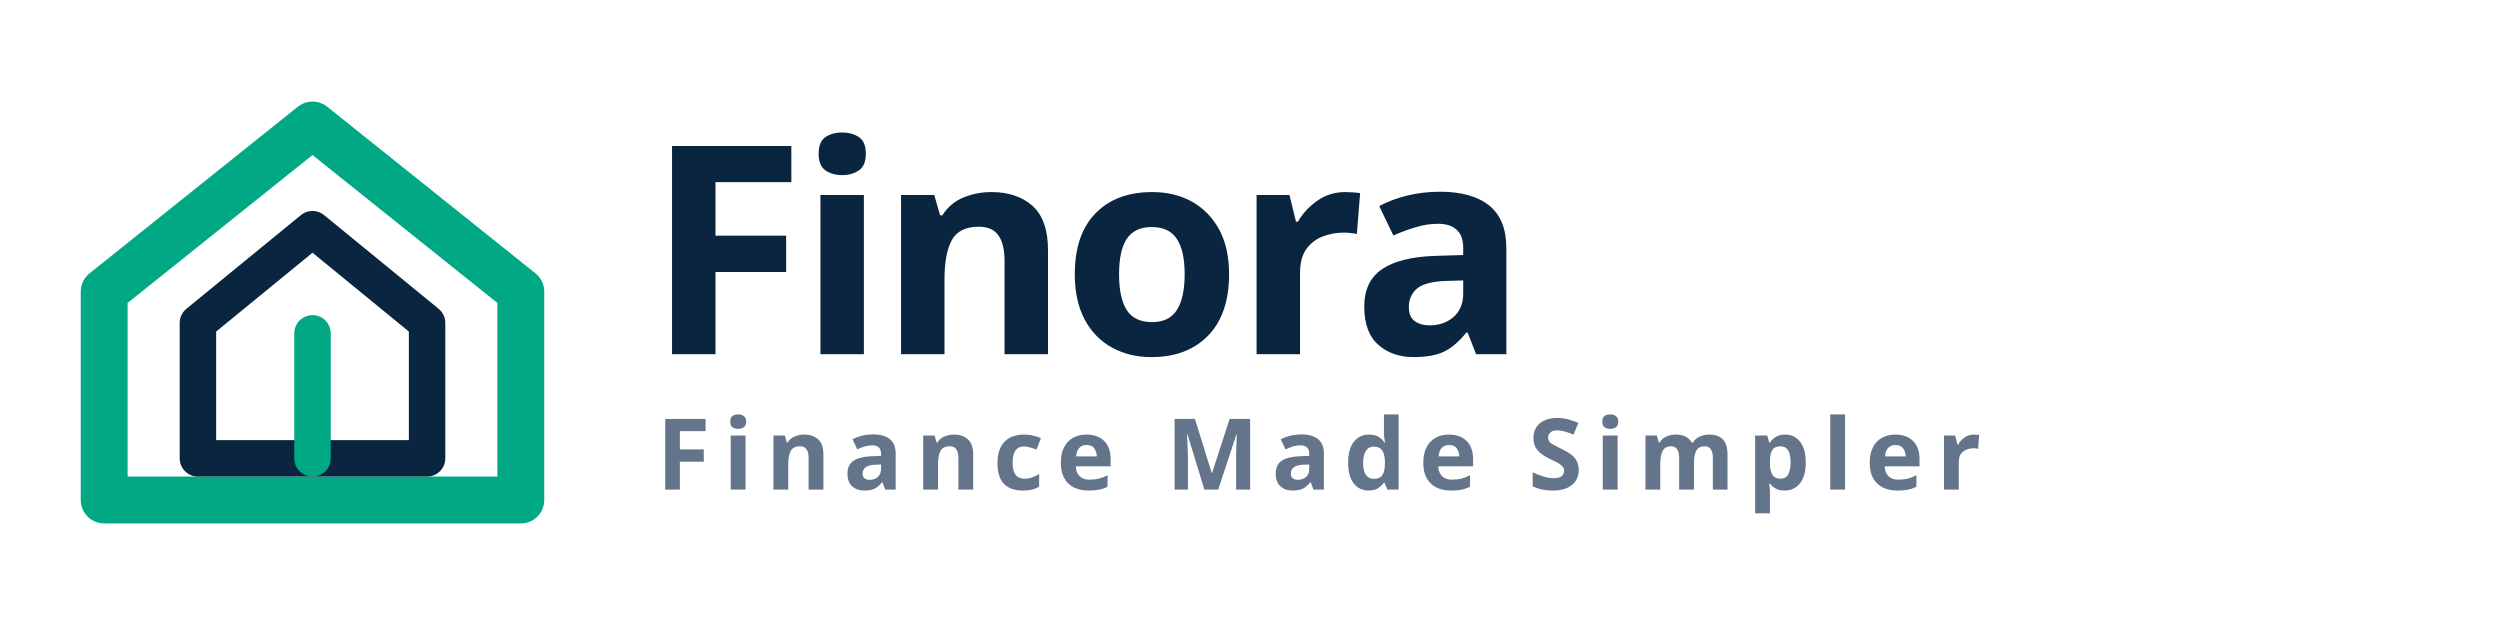
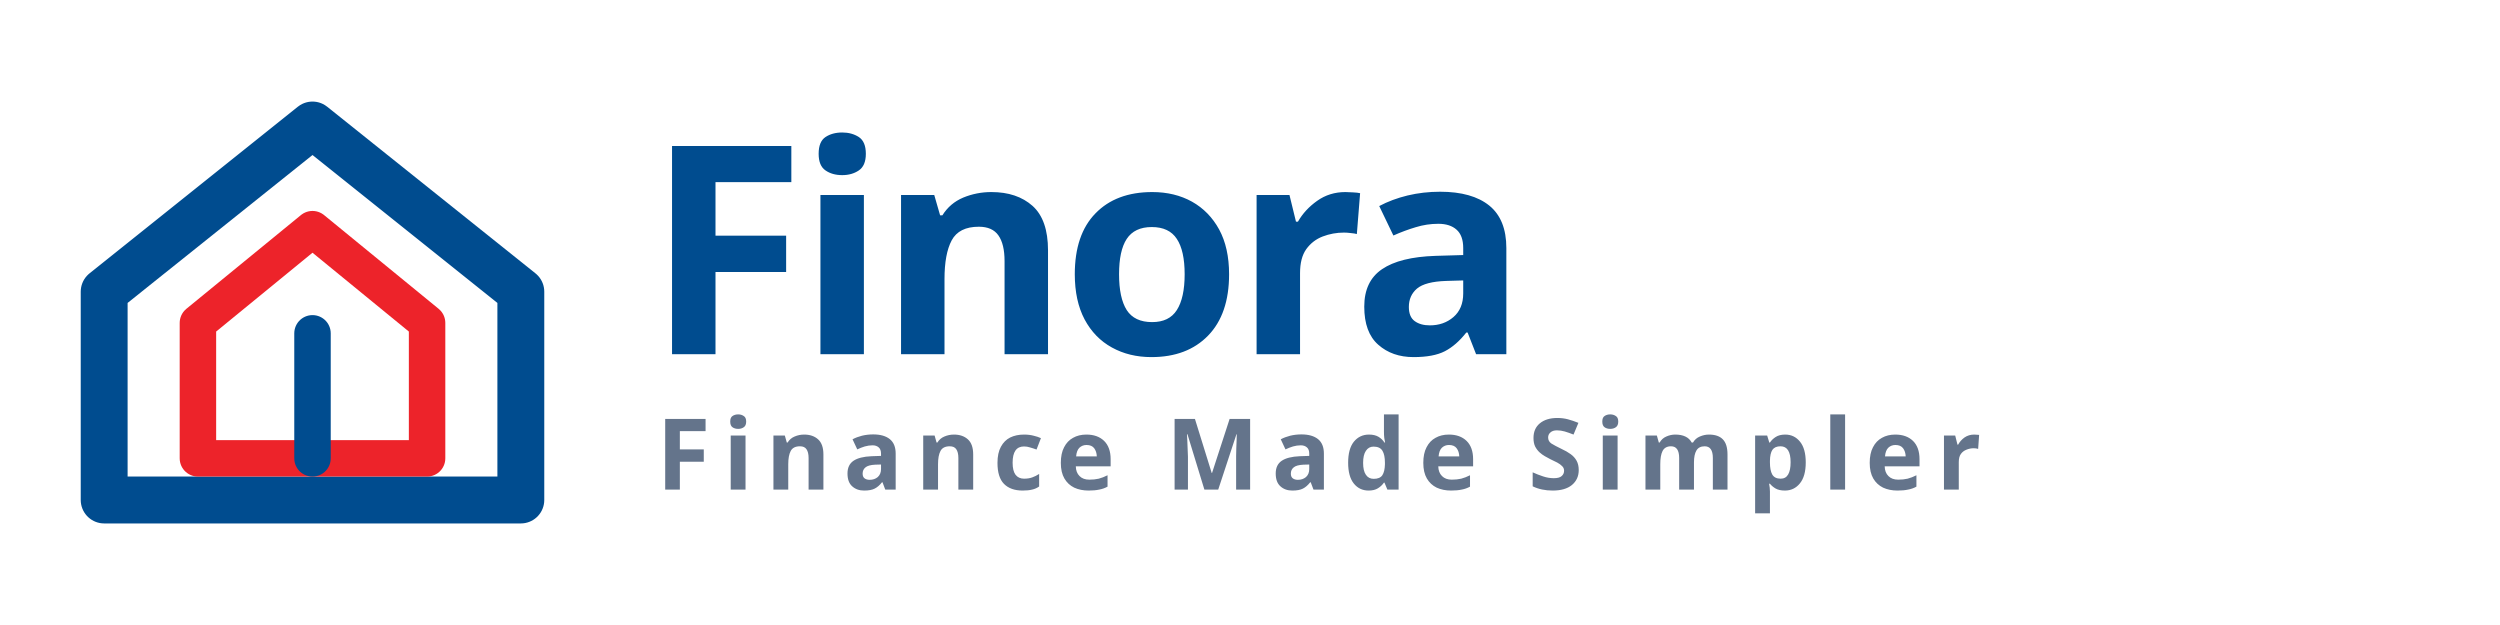
<svg xmlns="http://www.w3.org/2000/svg" viewBox="0 0 240 60" width="100%" height="100%" fill="none">
  <g transform="translate(6, 6)">
-     <path d="M24 6 L44 22 V42 H4 V22 Z" stroke="#00A884" stroke-width="4.5" stroke-linecap="round" stroke-linejoin="round" fill="none" />
-     <path d="M24 16 L35 25 V38 H13 V25 Z" stroke="#0A2540" stroke-width="3.5" stroke-linecap="round" stroke-linejoin="round" fill="none" />
-     <line x1="24" y1="26" x2="24" y2="38" stroke="#00A884" stroke-width="3.5" stroke-linecap="round" />
+     <path d="M24 6 L44 22 V42 H4 V22 Z" stroke="#004C8F" stroke-width="4.5" stroke-linecap="round" stroke-linejoin="round" fill="none" />
+     <path d="M24 16 L35 25 V38 H13 V25 Z" stroke="#ED232A" stroke-width="3.5" stroke-linecap="round" stroke-linejoin="round" fill="none" />
+     <line x1="24" y1="26" x2="24" y2="38" stroke="#004C8F" stroke-width="3.5" stroke-linecap="round" />
  </g>
-   <text x="62" y="34" font-family="'Plus Jakarta Sans', system-ui, sans-serif" font-weight="800" font-size="28" fill="#0A2540" letter-spacing="-0.8">
+   <text x="62" y="34" font-family="'Plus Jakarta Sans', system-ui, sans-serif" font-weight="800" font-size="28" fill="#004C8F" letter-spacing="-0.8">
    Finora
  </text>
  <text x="63" y="47" font-family="'Plus Jakarta Sans', system-ui, sans-serif" font-weight="600" font-size="9.5" fill="#64748B" letter-spacing="1.2">
    Finance Made Simpler
  </text>
</svg>
